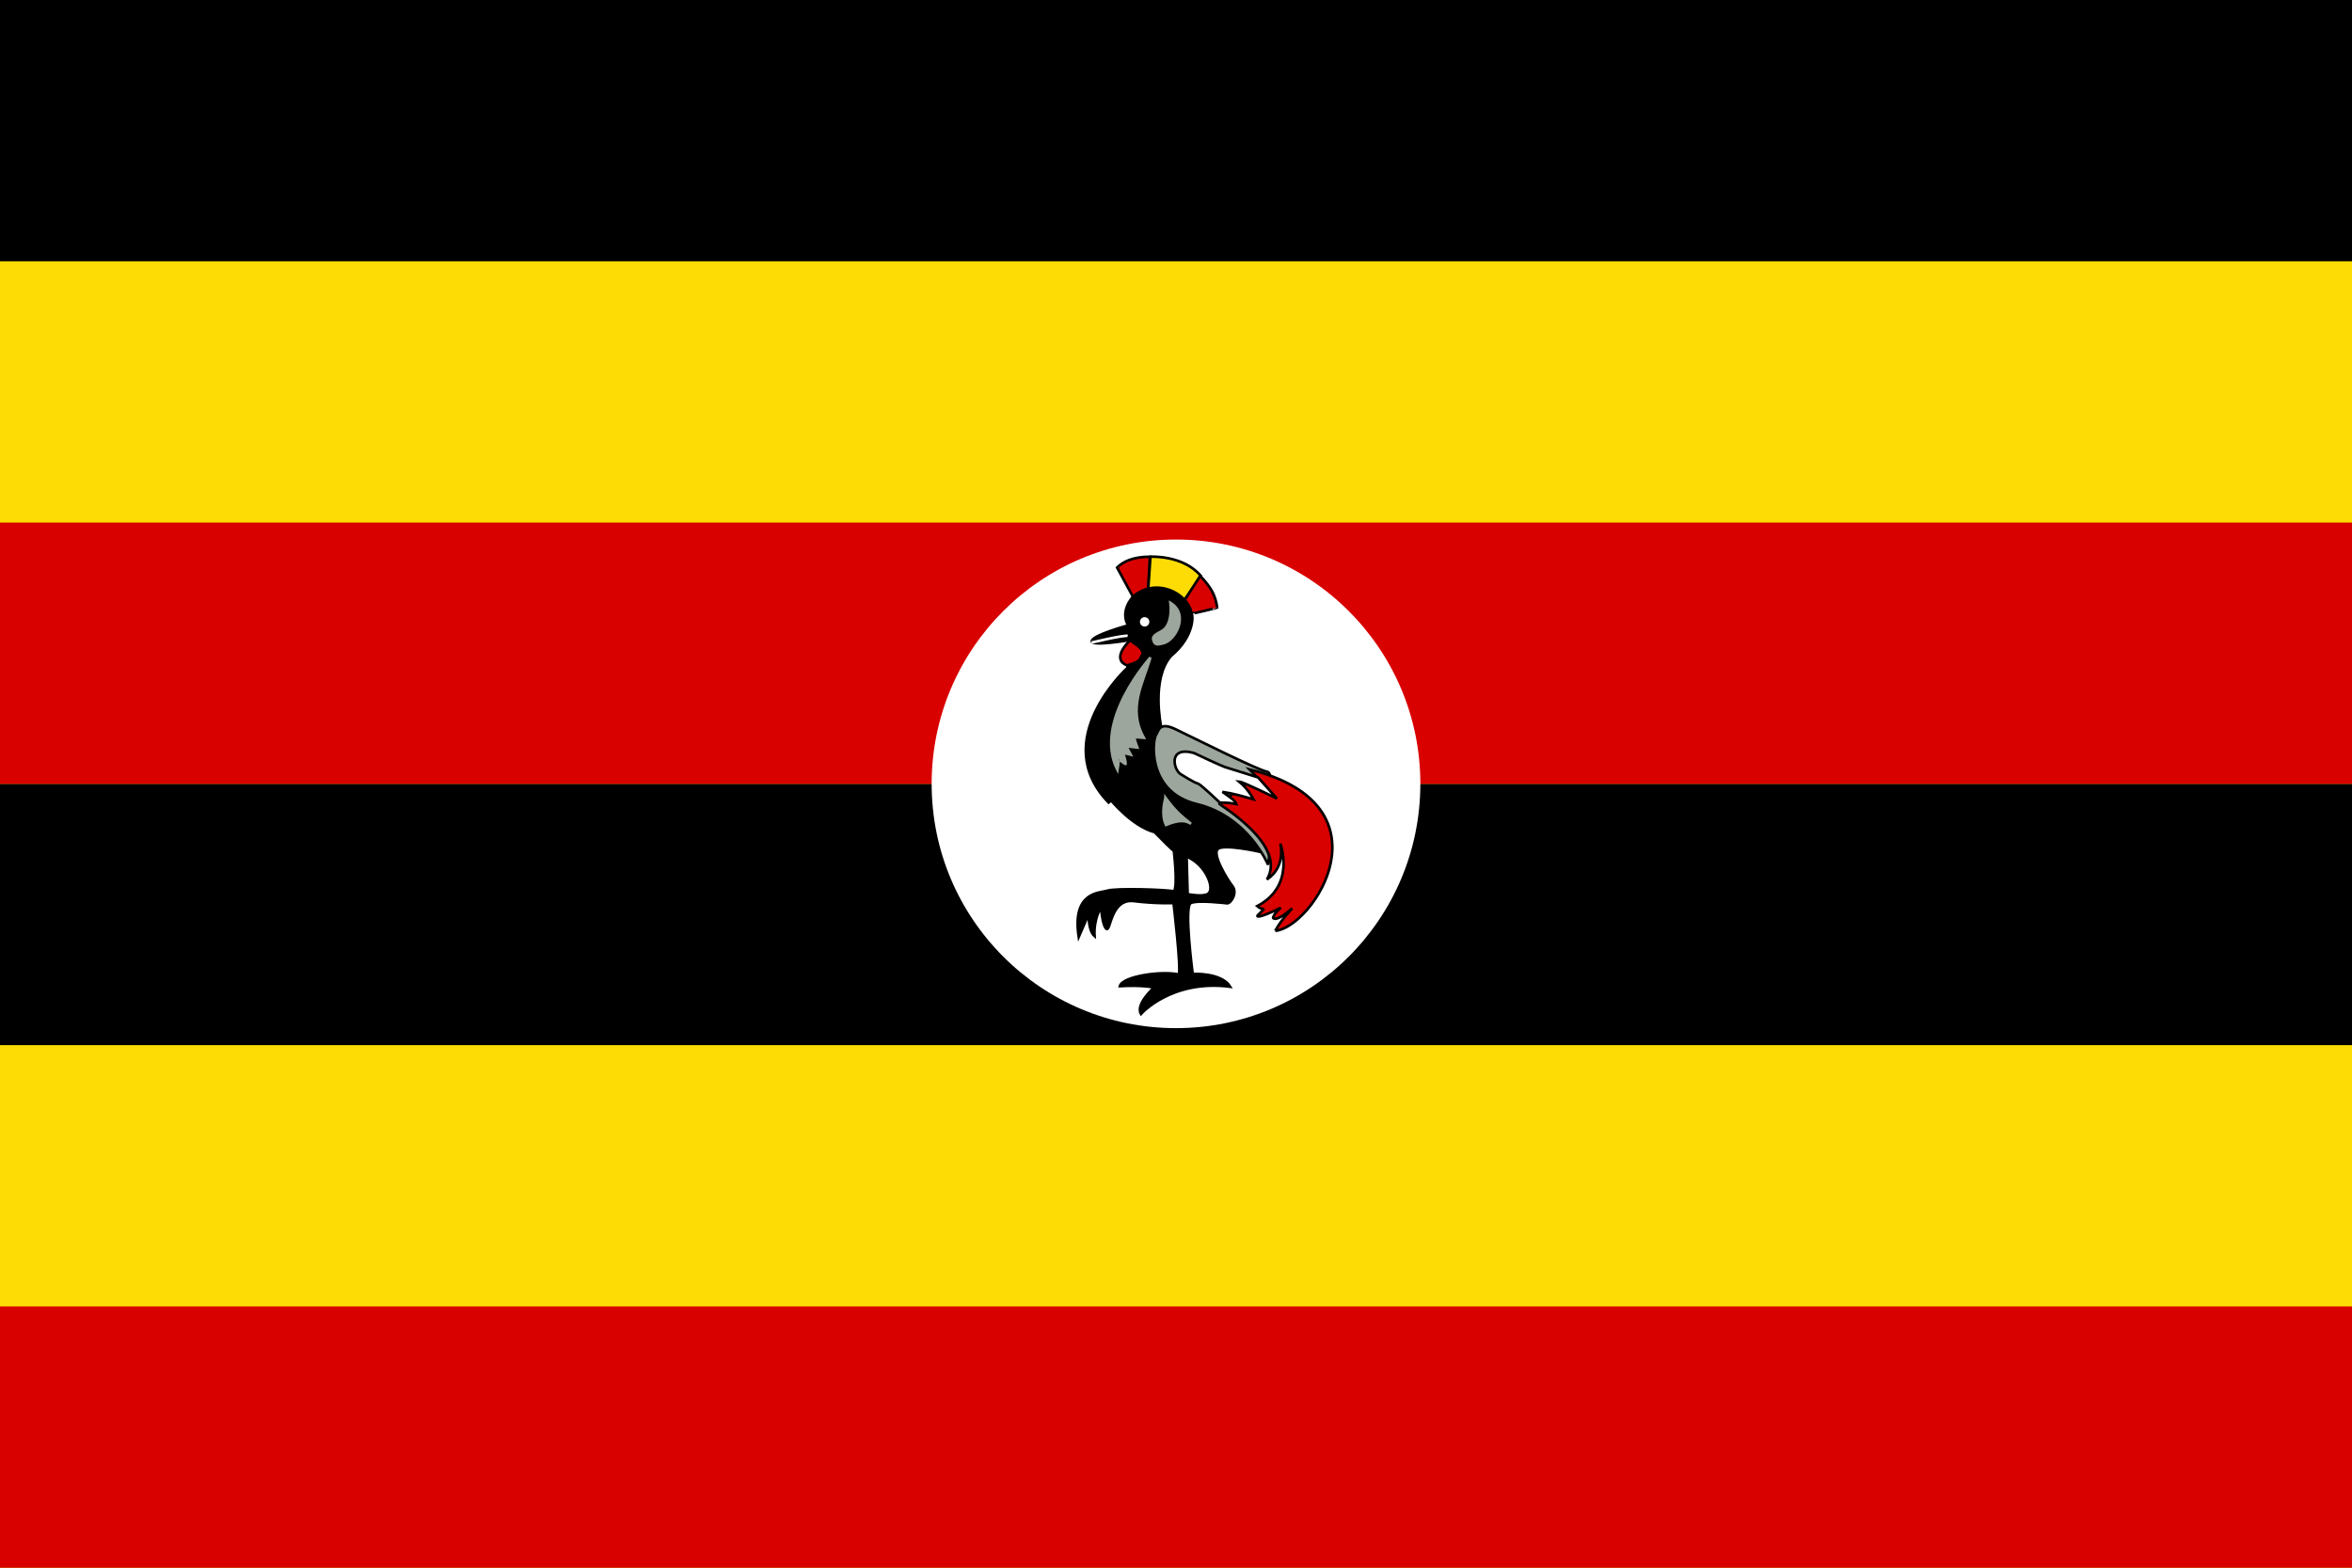
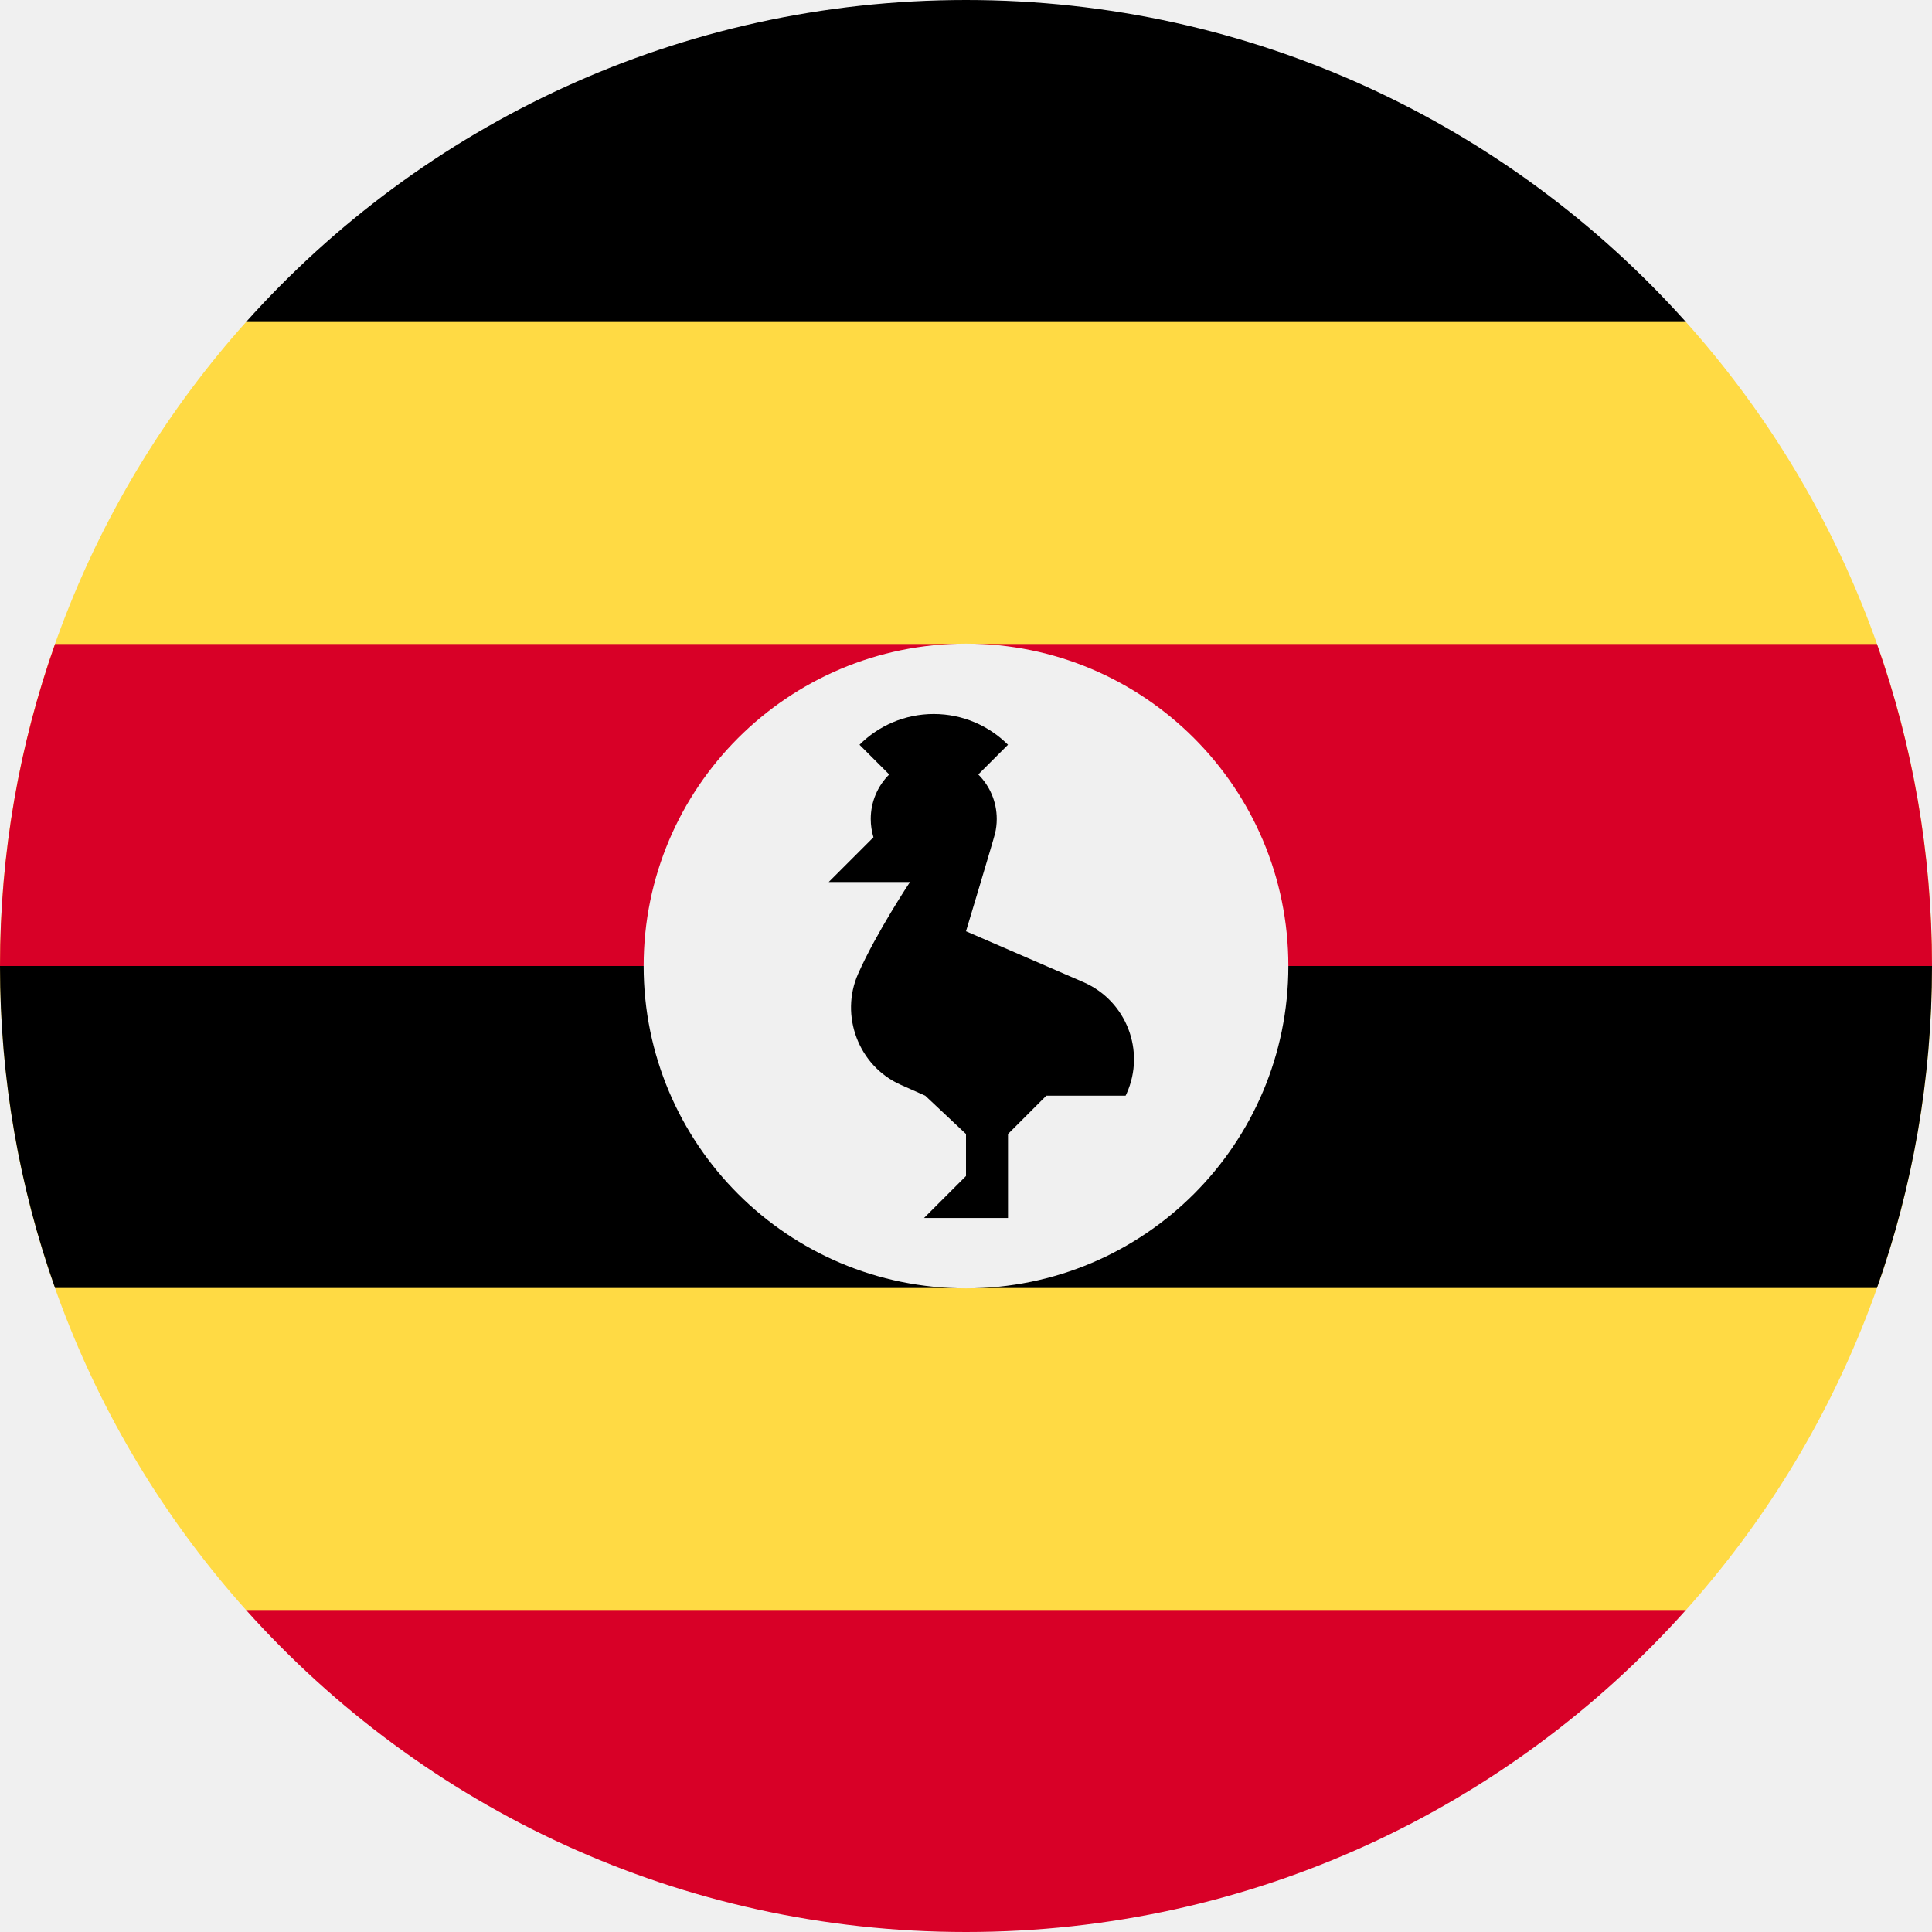
- <svg xmlns="http://www.w3.org/2000/svg" width="900" height="600">
-   <path d="M0 0h900v600H0z" />
-   <path fill="#fcdc04" d="M0 100h900v200H0z" />
-   <path fill="#d90000" d="M0 200h900v100H0z" />
-   <path fill="#fcdc04" d="M0 400h900v200H0z" />
-   <path fill="#d90000" d="M0 500h900v100H0z" />
-   <circle cx="450" cy="300" r="93.5" fill="#fff" />
-   <g stroke="#000">
-     <path d="M433.52 228.39l-6.064-11.17c2.34-2.34 6.277-4.149 12.553-4.149 0 .426-.638 12.235-.638 12.235z" fill="#d90000" />
-     <path d="M439.371 225.412l.851-12.34s12.554-.745 19.362 7.446c.107-.106-6.702 9.574-6.702 9.574z" fill="#fcdc04" />
-     <path d="M453.095 229.986l6.17-9.574c4.15 4.362 5.85 7.447 6.49 12.128.106.106-9.788 2.446-9.788 2.34 0-.107-2.765-4.788-2.872-4.894z" fill="#d90000" />
-     <path d="M436.605 388.073s11.596-13.298 34.15-10.425c-3.405-5.533-14.362-4.894-14.362-4.894s-3.404-25.851-.745-27.128c2.66-1.277 13.936.106 13.936.106 1.489 0 4.043-4.042 2.022-6.595-2.022-2.554-7.98-12.341-5.533-14.256 2.448-1.915 15.745 1.064 15.745 1.064l-37.553-48.086s-3.83-18.085 3.83-26.809c9.256-7.66 8.298-15.957 7.979-15.851-1.277-8.404-14.043-14.469-22.66-6.702-5.107 6.17-1.703 10.851-1.703 10.851s-13.404 3.617-13.936 5.957c-.532 2.341 15.107-.425 15.107-.425l-1.49 10.745s-30.426 27.66-7.127 51.596c.212-.106.744-1.064.744-1.064s8.192 10.107 16.809 12.34c8.085 8.299 7.34 7.022 7.34 7.022s1.596 13.086.107 15.639c-2.021-.639-22.66-1.383-25.745-.213-2.766.851-13.404.319-10.745 17.66 2.021-4.681 3.83-8.83 3.83-8.83s-.32 6.276 2.234 8.51c-.425-6.596 2.447-11.063 2.447-11.063s.532 7.234 2.127 8.297c1.596 1.064 1.596-11.702 10.427-10.638 8.829 1.064 15.212.745 15.212.745s2.979 25 2.021 27.34c-6.383-1.489-21.595.64-22.553 4.469 8.936-.532 13.086.531 13.086.531s-7.234 6.384-5 10.107z" />
-     <path d="M440.191 251.66s-22.139 24.403-12.587 43.076c.508-2.604.286-4.24.606-4.134-.532-.32 2.745 2.247 2.496 1.747.07-1.35-.998-4.243-.998-4.243l2.995.749-1.748-3.245 4.244.499s-1.498-3.994-.998-3.994c.499 0 3.494.25 3.494.25-6.296-11.3-.356-20.683 2.496-30.705zM447.882 230.73s1.17 8.405-3.404 10.852c-.745.532-3.617 1.49-3.192 3.192.532 2.34 1.808 1.915 3.617 1.489 4.787-.851 10.32-11.064 2.979-15.532z" fill="#9ca69c" stroke="#9ca69c" />
-     <circle cx="438" cy="238" r="1.8" fill="#fff" stroke="none" />
-     <path d="M432.563 244.986c-1.17.958-7.34 7.341-1.277 9.681 6.277-1.702 4.574-2.872 5.958-4.255.035-2.872-3.121-3.617-4.681-5.426z" fill="#d90000" />
-     <path d="M445.967 305.307c-.32 1.383-1.702 6.489.212 10.425 5.32-2.234 7.767-1.596 9.575-.426-4.36-3.51-6.063-5-9.787-10z" fill="#9ca69c" stroke="#9ca69c" />
-     <path d="M455.116 329.455l.32 11.915s4.148.745 6.063 0-.107-8.298-6.383-11.915z" fill="#fff" stroke="#fff" />
-     <path d="M485.223 330.945s-7.66-18.51-27.235-23.192c-19.575-4.681-17.022-25.532-15.426-26.809.852-1.809 1.49-4.574 7.128-1.914 5.639 2.66 31.596 15.744 35.32 16.382 3.723.639.532 35.959.213 35.533z" fill="#9ca69c" />
-     <path d="M466.606 307.647c-.32.212 26.17 15.637 18.191 28.936 7.554-5 5.107-13.723 5.107-13.723s6.17 16.064-8.83 23.936c1.596 1.384 2.66 1.064 2.66 1.064l-2.554 2.553s-1.17 1.915 8.937-2.98c-2.767 2.235-2.979 3.83-2.979 3.83s.744 2.129 7.34-3.616c-5.32 5.745-6.49 8.723-6.49 8.617 14.362-1.277 45.64-47.979-9.893-61.81 2.98 3.086 2.553 2.66 2.553 2.66z" fill="#d90000" />
-     <path d="M467.776 303.072c3.617 2.553 4.893 3.404 5.319 4.681-3.298-.744-6.277-.532-6.277-.532s-7.127-6.808-8.404-7.34c-.958 0-6.49-3.511-6.49-3.511-2.765-1.383-5.318-10.957 4.895-8.192 10.53 5 12.02 5.426 12.02 5.426 4.185 1.312 8.369 2.625 12.554 3.936l7.234 8.086s-12.872-6.384-14.468-6.49c3.51 2.872 5.532 6.808 5.532 6.808-4.078-1.17-7.624-2.234-11.915-2.872z" fill="#fff" />
-     <path d="M417.669 245.944s12.34-2.979 13.83-2.553" stroke="#fff" />
+ <svg xmlns="http://www.w3.org/2000/svg" width="512" height="512" viewBox="0 0 512 512" fill="none">
+   <g clip-path="url(#clip0)">
+     <path d="M446.793 426.666C487.336 381.374 512 321.572 512 256C512 190.428 487.335 130.625 446.792 85.333L256 66.783L65.208 85.333C24.665 130.625 0 190.428 0 256C0 321.572 24.664 381.374 65.207 426.666L256 445.217L446.793 426.666Z" fill="#FFDA44" />
+     <path d="M65.208 85.333H446.793C399.918 32.966 331.813 0 256 0C180.187 0 112.082 32.966 65.208 85.333Z" fill="black" />
+     <path d="M0 256L256 278.261L512 256C512 226.076 506.849 197.358 497.412 170.666H14.588C5.151 197.358 0 226.076 0 256H0Z" fill="#D80027" />
+     <path d="M14.588 341.333H497.414C506.849 314.641 512 285.924 512 256H0C0 285.924 5.151 314.641 14.588 341.333Z" fill="black" />
+     <path d="M446.793 426.666H65.207C112.081 479.034 180.186 512 256 512C331.814 512 399.919 479.034 446.793 426.666Z" fill="#D80027" />
+     <path d="M341.426 256C341.426 303.183 303.183 341.426 256 341.426C208.817 341.426 170.574 303.183 170.574 256C170.574 208.817 208.817 170.574 256 170.574C303.183 170.574 341.426 208.817 341.426 256Z" fill="#F0F0F0" />
+     <path d="M287.295 260.356L256 246.795C256 246.795 263.322 222.492 263.712 220.829C263.997 219.614 264.149 218.347 264.149 217.045C264.149 212.434 262.28 208.26 259.258 205.24L267.128 197.37C262.093 192.335 255.136 189.22 247.452 189.22C239.768 189.22 232.811 192.334 227.776 197.37L235.646 205.24C232.624 208.261 230.756 212.435 230.756 217.045C230.756 218.731 231.011 220.356 231.476 221.891L219.627 233.739H241.163C241.163 233.739 232.259 247.113 227.398 258.096C222.537 269.078 227.465 282.485 238.699 287.479L245.195 290.366L256 300.522V311.652L244.87 322.782H267.131V300.521L277.288 290.364H298.296C298.397 290.155 298.503 289.951 298.599 289.737C303.59 278.504 298.53 265.348 287.295 260.356Z" fill="black" />
  </g>
+   <defs>
+     <clipPath id="clip0">
+       <rect width="512" height="512" fill="white" />
+     </clipPath>
+   </defs>
</svg>
